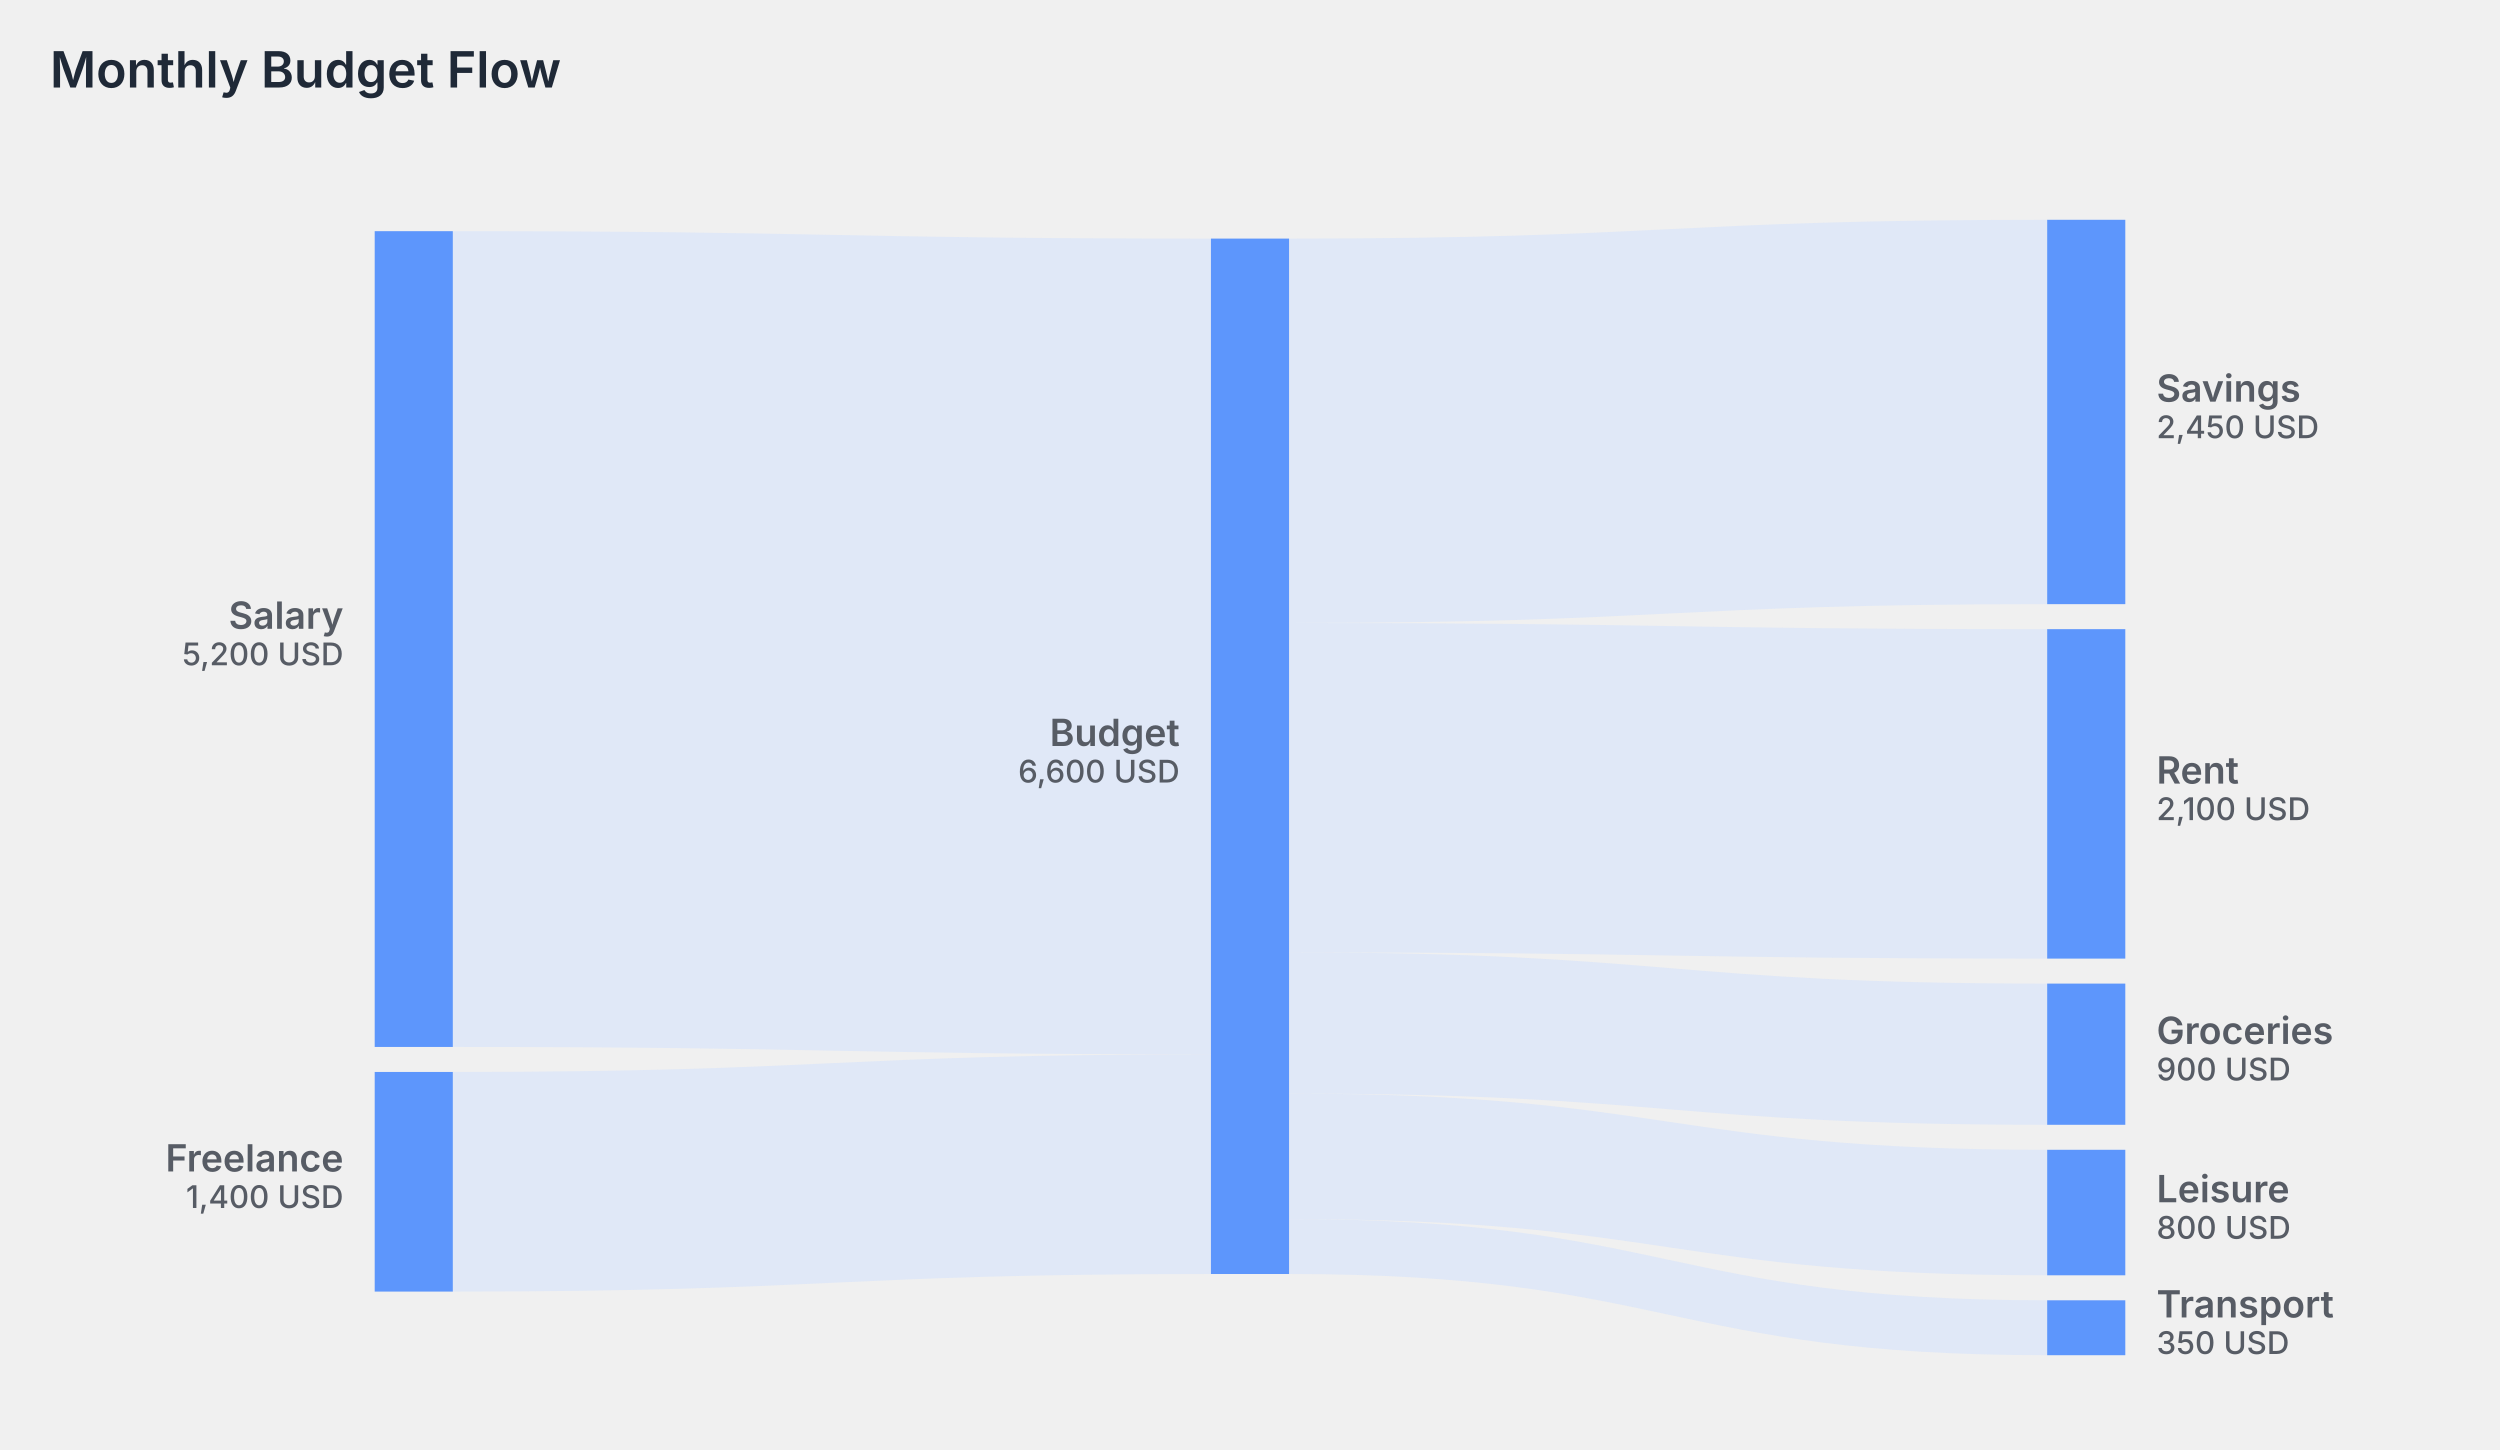
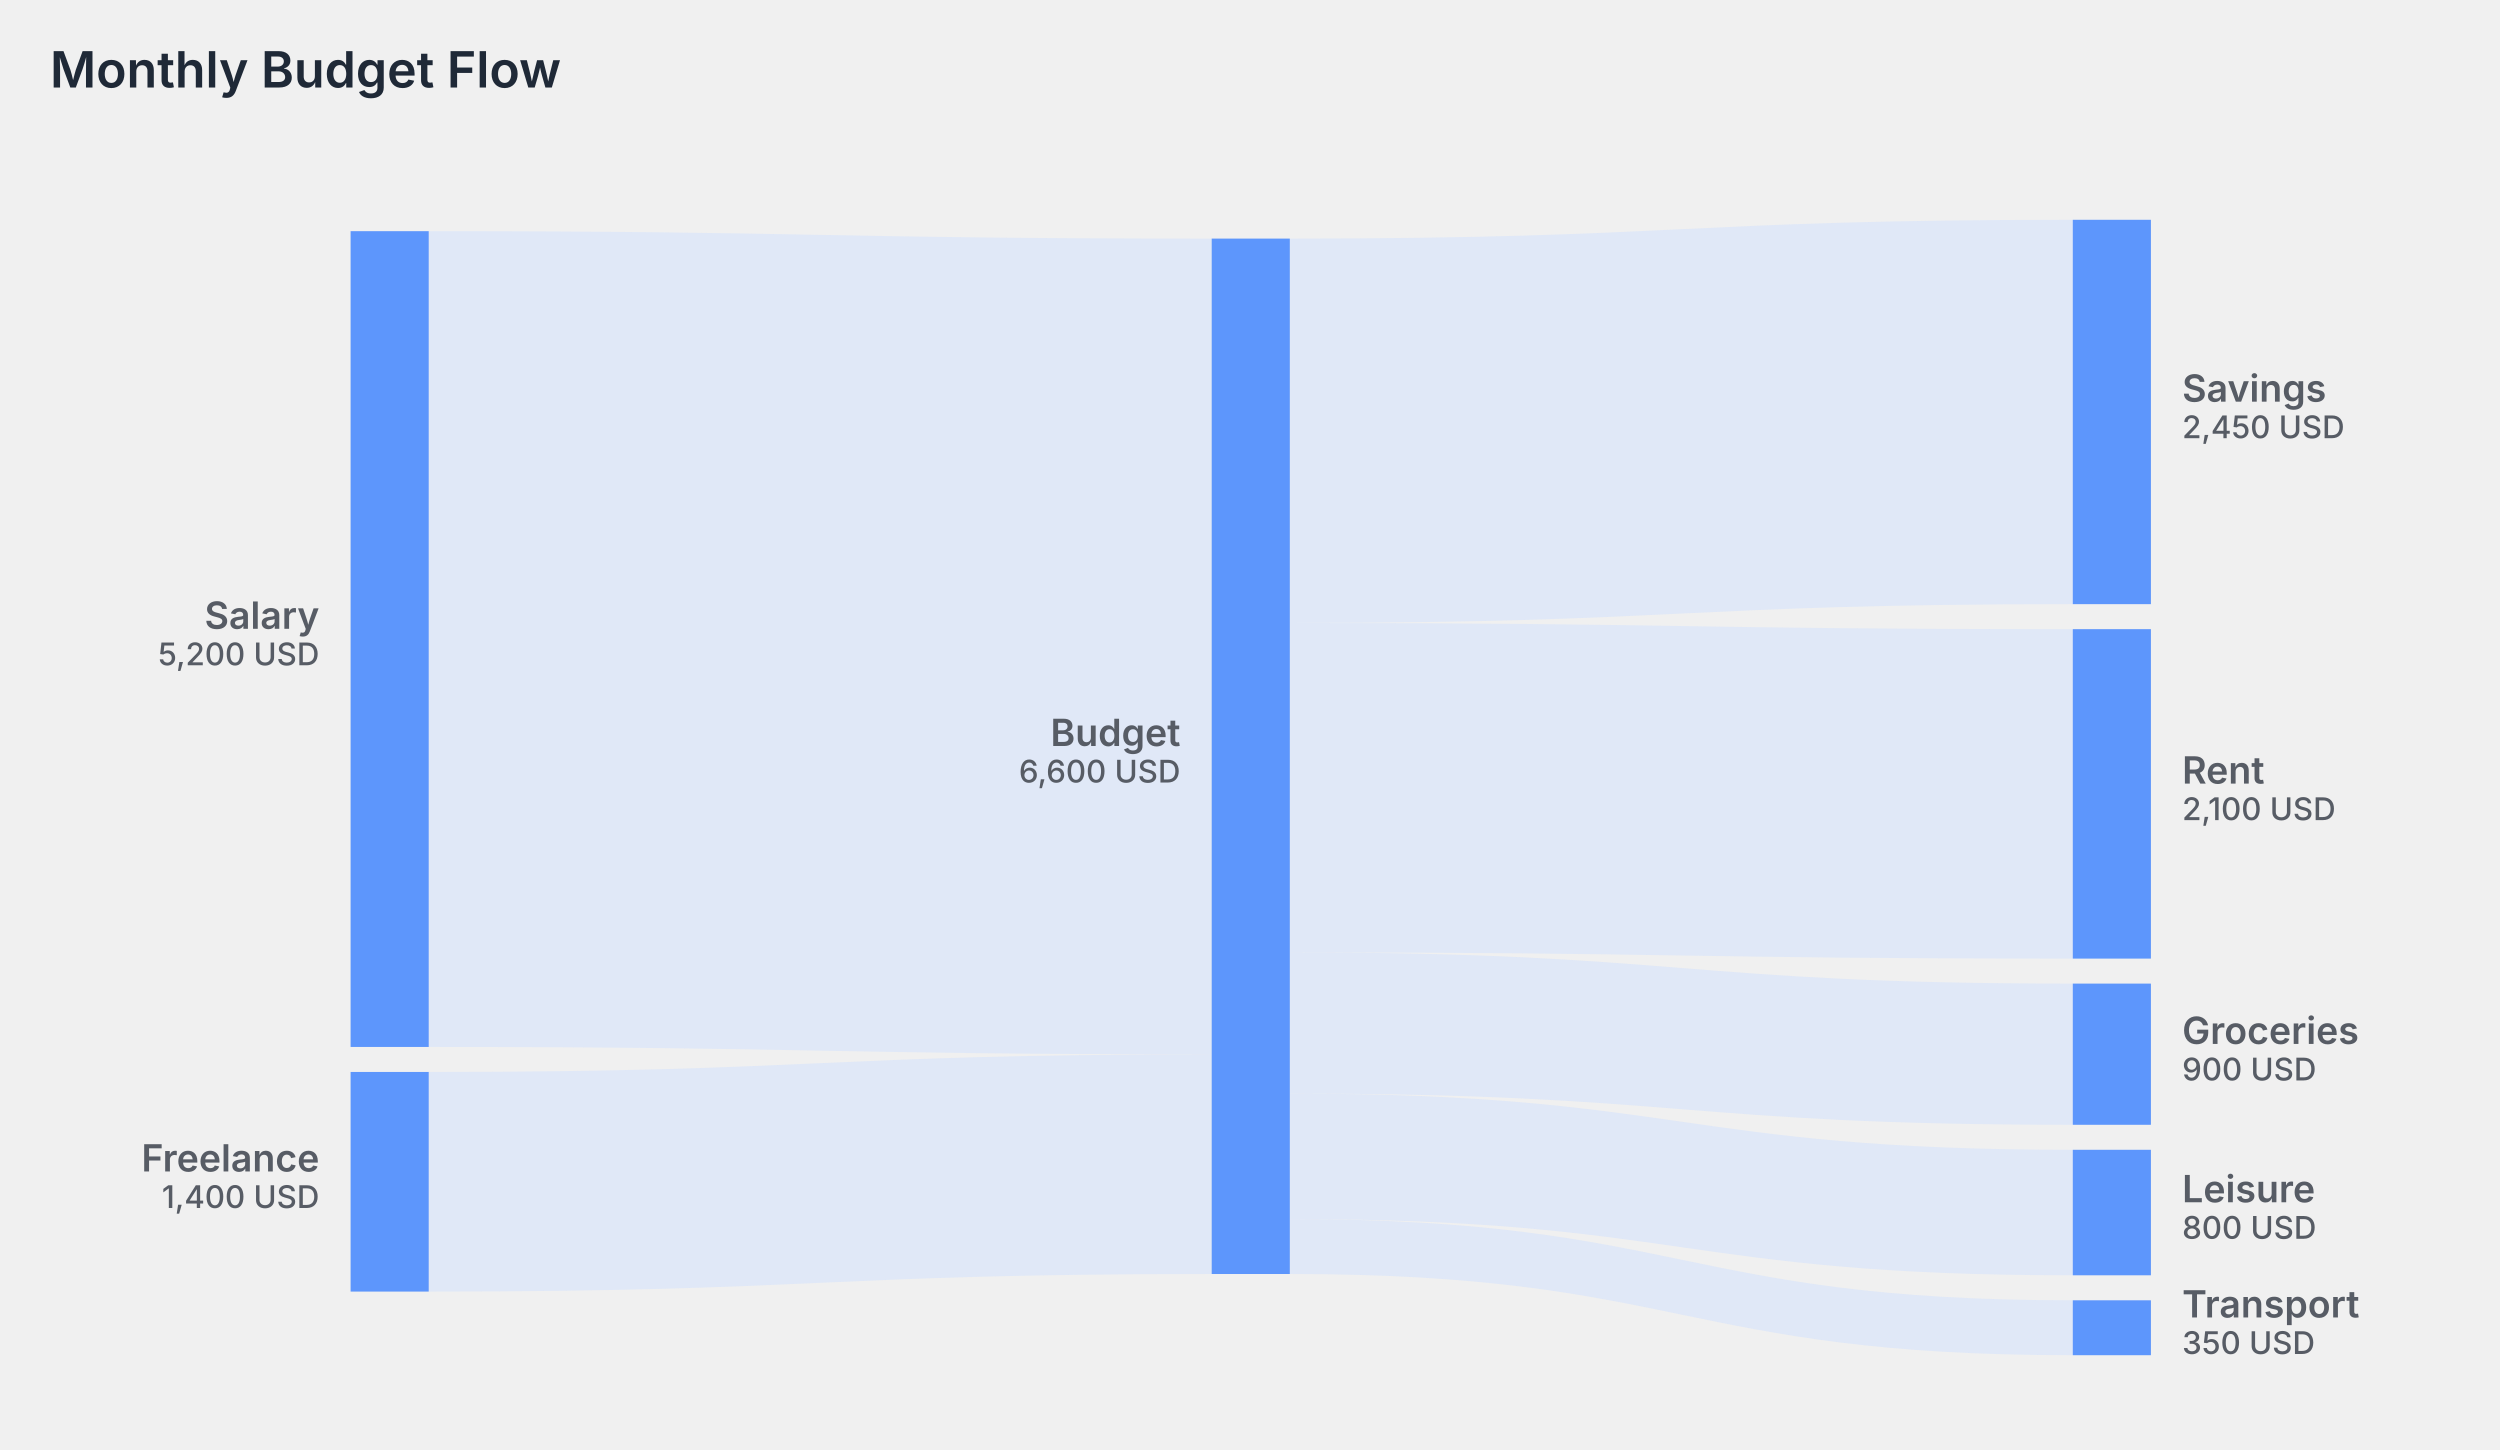
<svg xmlns="http://www.w3.org/2000/svg" style="font-family: Inter, Arial, &quot;Helvetica Neue&quot;, Helvetica, sans-serif;" height="464" width="800" viewBox="0 0 800 464" role="img">
  <g>
    <text x="16" y="28" font-size="16" font-weight="600" fill="#1f2937">Monthly Budget Flow</text>
  </g>
  <g transform="translate(16,56)">
    <g transform="translate(0,0)">
      <rect style="pointer-events: all;" width="768" height="392" opacity="0" />
-       <g transform="translate(103.904,14.33333)">
+       <g transform="translate(96.193,14.33333)">
        <g style="opacity: 1;">
-           <path d="     M 25, 3.641      C 146.298, 3.641       146.298, 6.017       267.596, 6.017      L 267.596, 267.067      C 146.298, 267.067       146.298, 264.692       25, 264.692     z   " style="cursor: default; fill: #d0e0fe; fill-opacity: 0.5;" />
-           <path d="     M 25, 3.641      C 146.298, 3.641       146.298, 6.017       267.596, 6.017      L 267.596, 267.067      C 146.298, 267.067       146.298, 264.692       25, 264.692     z   " style="cursor: default; fill: #d0e0fe; fill-opacity: 0.5; opacity: 0;" />
+           <path d="     M 25, 3.641      C 150.275, 3.641       150.275, 6.017       275.549, 6.017      L 275.549, 267.067      C 150.275, 267.067       150.275, 264.692       25, 264.692     z   " style="cursor: default; fill: #d0e0fe; fill-opacity: 0.5;" />
+           <path d="     M 25, 3.641      C 150.275, 3.641       150.275, 6.017       275.549, 6.017      L 275.549, 267.067      C 150.275, 267.067       150.275, 264.692       25, 264.692     z   " style="cursor: default; fill: #d0e0fe; fill-opacity: 0.5; opacity: 0;" />
        </g>
        <g style="opacity: 1;">
-           <path d="     M 25, 272.692      C 146.298, 272.692       146.298, 267.067       267.596, 267.067      L 267.596, 337.35      C 146.298, 337.35       146.298, 342.975       25, 342.975     z   " style="cursor: default; fill: #d0e0fe; fill-opacity: 0.5;" />
-           <path d="     M 25, 272.692      C 146.298, 272.692       146.298, 267.067       267.596, 267.067      L 267.596, 337.35      C 146.298, 337.35       146.298, 342.975       25, 342.975     z   " style="cursor: default; fill: #d0e0fe; fill-opacity: 0.5; opacity: 0;" />
+           <path d="     M 25, 272.692      C 150.275, 272.692       150.275, 267.067       275.549, 267.067      L 275.549, 337.35      C 150.275, 337.35       150.275, 342.975       25, 342.975     z   " style="cursor: default; fill: #d0e0fe; fill-opacity: 0.5;" />
+           <path d="     M 25, 272.692      C 150.275, 272.692       150.275, 267.067       275.549, 267.067      L 275.549, 337.35      C 150.275, 337.35       150.275, 342.975       25, 342.975     z   " style="cursor: default; fill: #d0e0fe; fill-opacity: 0.5; opacity: 0;" />
        </g>
        <g style="opacity: 1;">
-           <path d="     M 292.596, 129.012      C 413.894, 129.012       413.894, 130.995       535.192, 130.995      L 535.192, 236.419      C 413.894, 236.419       413.894, 234.436       292.596, 234.436     z   " style="cursor: default; fill: #d0e0fe; fill-opacity: 0.5;" />
-           <path d="     M 292.596, 129.012      C 413.894, 129.012       413.894, 130.995       535.192, 130.995      L 535.192, 236.419      C 413.894, 236.419       413.894, 234.436       292.596, 234.436     z   " style="cursor: default; fill: #d0e0fe; fill-opacity: 0.5; opacity: 0;" />
+           <path d="     M 300.549, 129.012      C 425.824, 129.012       425.824, 130.995       551.098, 130.995      L 551.098, 236.419      C 425.824, 236.419       425.824, 234.436       300.549, 234.436     z   " style="cursor: default; fill: #d0e0fe; fill-opacity: 0.5;" />
+           <path d="     M 300.549, 129.012      C 425.824, 129.012       425.824, 130.995       551.098, 130.995      L 551.098, 236.419      C 425.824, 236.419       425.824, 234.436       300.549, 234.436     z   " style="cursor: default; fill: #d0e0fe; fill-opacity: 0.5; opacity: 0;" />
        </g>
        <g style="opacity: 1;">
-           <path d="     M 292.596, 234.436      C 413.894, 234.436       413.894, 244.419       535.192, 244.419      L 535.192, 289.601      C 413.894, 289.601       413.894, 279.618       292.596, 279.618     z   " style="cursor: default; fill: #d0e0fe; fill-opacity: 0.5;" />
-           <path d="     M 292.596, 234.436      C 413.894, 234.436       413.894, 244.419       535.192, 244.419      L 535.192, 289.601      C 413.894, 289.601       413.894, 279.618       292.596, 279.618     z   " style="cursor: default; fill: #d0e0fe; fill-opacity: 0.5; opacity: 0;" />
+           <path d="     M 300.549, 234.436      C 425.824, 234.436       425.824, 244.419       551.098, 244.419      L 551.098, 289.601      C 425.824, 289.601       425.824, 279.618       300.549, 279.618     z   " style="cursor: default; fill: #d0e0fe; fill-opacity: 0.5;" />
+           <path d="     M 300.549, 234.436      C 425.824, 234.436       425.824, 244.419       551.098, 244.419      L 551.098, 289.601      C 425.824, 289.601       425.824, 279.618       300.549, 279.618     z   " style="cursor: default; fill: #d0e0fe; fill-opacity: 0.5; opacity: 0;" />
        </g>
        <g style="opacity: 1;">
-           <path d="     M 292.596, 319.779      C 413.894, 319.779       413.894, 345.763       535.192, 345.763      L 535.192, 363.333      C 413.894, 363.333       413.894, 337.35       292.596, 337.35     z   " style="cursor: default; fill: #d0e0fe; fill-opacity: 0.5;" />
-           <path d="     M 292.596, 319.779      C 413.894, 319.779       413.894, 345.763       535.192, 345.763      L 535.192, 363.333      C 413.894, 363.333       413.894, 337.35       292.596, 337.35     z   " style="cursor: default; fill: #d0e0fe; fill-opacity: 0.5; opacity: 0;" />
+           <path d="     M 300.549, 319.779      C 425.824, 319.779       425.824, 345.763       551.098, 345.763      L 551.098, 363.333      C 425.824, 363.333       425.824, 337.35       300.549, 337.35     z   " style="cursor: default; fill: #d0e0fe; fill-opacity: 0.5;" />
+           <path d="     M 300.549, 319.779      C 425.824, 319.779       425.824, 345.763       551.098, 345.763      L 551.098, 363.333      C 425.824, 363.333       425.824, 337.35       300.549, 337.35     z   " style="cursor: default; fill: #d0e0fe; fill-opacity: 0.5; opacity: 0;" />
        </g>
        <g style="opacity: 1;">
-           <path d="     M 292.596, 6.017      C 413.894, 6.017       413.894, 0       535.192, 0      L 535.192, 122.995      C 413.894, 122.995       413.894, 129.012       292.596, 129.012     z   " style="cursor: default; fill: #d0e0fe; fill-opacity: 0.5;" />
-           <path d="     M 292.596, 6.017      C 413.894, 6.017       413.894, 0       535.192, 0      L 535.192, 122.995      C 413.894, 122.995       413.894, 129.012       292.596, 129.012     z   " style="cursor: default; fill: #d0e0fe; fill-opacity: 0.5; opacity: 0;" />
+           <path d="     M 300.549, 6.017      C 425.824, 6.017       425.824, 0       551.098, 0      L 551.098, 122.995      C 425.824, 122.995       425.824, 129.012       300.549, 129.012     z   " style="cursor: default; fill: #d0e0fe; fill-opacity: 0.5;" />
+           <path d="     M 300.549, 6.017      C 425.824, 6.017       425.824, 0       551.098, 0      L 551.098, 122.995      C 425.824, 122.995       425.824, 129.012       300.549, 129.012     z   " style="cursor: default; fill: #d0e0fe; fill-opacity: 0.5; opacity: 0;" />
        </g>
        <g style="opacity: 1;">
-           <path d="     M 292.596, 279.618      C 413.894, 279.618       413.894, 297.601       535.192, 297.601      L 535.192, 337.763      C 413.894, 337.763       413.894, 319.779       292.596, 319.779     z   " style="cursor: default; fill: #d0e0fe; fill-opacity: 0.5;" />
-           <path d="     M 292.596, 279.618      C 413.894, 279.618       413.894, 297.601       535.192, 297.601      L 535.192, 337.763      C 413.894, 337.763       413.894, 319.779       292.596, 319.779     z   " style="cursor: default; fill: #d0e0fe; fill-opacity: 0.5; opacity: 0;" />
+           <path d="     M 300.549, 279.618      C 425.824, 279.618       425.824, 297.601       551.098, 297.601      L 551.098, 337.763      C 425.824, 337.763       425.824, 319.779       300.549, 319.779     z   " style="cursor: default; fill: #d0e0fe; fill-opacity: 0.5;" />
+           <path d="     M 300.549, 279.618      C 425.824, 279.618       425.824, 297.601       551.098, 297.601      L 551.098, 337.763      C 425.824, 337.763       425.824, 319.779       300.549, 319.779     z   " style="cursor: default; fill: #d0e0fe; fill-opacity: 0.5; opacity: 0;" />
        </g>
      </g>
-       <g transform="translate(103.904,14.33333)">
+       <g transform="translate(96.193,14.33333)">
        <g transform="translate(0,3.641231)" style="opacity: 1;">
          <rect width="31" height="267.051" x="-3" y="-3" style="opacity: 0; fill: none; stroke: #4D8CFD; stroke-width: 1.5px; stroke-opacity: 0.6;" />
          <rect width="25" height="261.051" style="cursor: default; fill: #4D8CFD; opacity: 0.9;" />
          <g transform="translate(-10,118.5033)" style="cursor: default;">
            <path style="stroke: #eaeaea; fill: #ffffff; opacity: 0.9;" />
            <text font-size="12" transform="translate(0,0)" text-anchor="end" style="dominant-baseline: hanging; fill: #575c65; text-decoration: none; font-weight: 600; user-select: none; font-family: Inter, Arial, &quot;Helvetica Neue&quot;, Helvetica, sans-serif;">Salary</text>
            <text font-size="10" transform="translate(0,13.144)" text-anchor="end" style="dominant-baseline: hanging; fill: #575c65; user-select: none; font-family: Inter, Arial, &quot;Helvetica Neue&quot;, Helvetica, sans-serif; font-weight: 500;">5,200 USD</text>
          </g>
          <text text-anchor="middle" visibility="hidden" style="font-family: FontAwesome; text-anchor: middle; font-size: 22px; fill: #ffffff; stroke: #4D8CFD; stroke-opacity: 0.6; user-select: none; pointer-events: none; dominant-baseline: central;" />
        </g>
        <g transform="translate(0,272.6917)" style="opacity: 1;">
          <rect width="31" height="76.283" x="-3" y="-3" style="opacity: 0; fill: none; stroke: #4D8CFD; stroke-width: 1.5px; stroke-opacity: 0.6;" />
          <rect width="25" height="70.283" style="cursor: default; fill: #4D8CFD; opacity: 0.9;" />
          <g transform="translate(-10,23.11941)" style="cursor: default;">
            <path style="stroke: #eaeaea; fill: #ffffff; opacity: 0.9;" />
            <text font-size="12" transform="translate(0,0)" text-anchor="end" style="dominant-baseline: hanging; fill: #575c65; text-decoration: none; font-weight: 600; user-select: none; font-family: Inter, Arial, &quot;Helvetica Neue&quot;, Helvetica, sans-serif;">Freelance</text>
            <text font-size="10" transform="translate(0,13.144)" text-anchor="end" style="dominant-baseline: hanging; fill: #575c65; user-select: none; font-family: Inter, Arial, &quot;Helvetica Neue&quot;, Helvetica, sans-serif; font-weight: 500;">1,400 USD</text>
          </g>
          <text text-anchor="middle" visibility="hidden" style="font-family: FontAwesome; text-anchor: middle; font-size: 22px; fill: #ffffff; stroke: #4D8CFD; stroke-opacity: 0.6; user-select: none; pointer-events: none; dominant-baseline: central;" />
        </g>
-         <g transform="translate(267.596,6.016582)" style="opacity: 1;">
+         <g transform="translate(275.549,6.016582)" style="opacity: 1;">
          <rect width="31" height="337.333" x="-3" y="-3" style="opacity: 0; fill: none; stroke: #4D8CFD; stroke-width: 1.5px; stroke-opacity: 0.6;" />
          <rect width="25" height="331.333" style="cursor: default; fill: #4D8CFD; opacity: 0.9;" />
          <g transform="translate(-10,153.6447)" style="cursor: default;">
            <path style="stroke: #eaeaea; fill: #ffffff; opacity: 0.9;" />
            <text font-size="12" transform="translate(0,0)" text-anchor="end" style="dominant-baseline: hanging; fill: #575c65; text-decoration: none; font-weight: 600; user-select: none; font-family: Inter, Arial, &quot;Helvetica Neue&quot;, Helvetica, sans-serif;">Budget</text>
            <text font-size="10" transform="translate(0,13.144)" text-anchor="end" style="dominant-baseline: hanging; fill: #575c65; user-select: none; font-family: Inter, Arial, &quot;Helvetica Neue&quot;, Helvetica, sans-serif; font-weight: 500;">6,600 USD</text>
          </g>
          <text text-anchor="middle" visibility="hidden" style="font-family: FontAwesome; text-anchor: middle; font-size: 22px; fill: #ffffff; stroke: #4D8CFD; stroke-opacity: 0.6; user-select: none; pointer-events: none; dominant-baseline: central;" />
        </g>
-         <g transform="translate(535.192,130.9949)" style="opacity: 1;">
+         <g transform="translate(551.098,130.9949)" style="opacity: 1;">
          <rect width="31" height="111.424" x="-3" y="-3" style="opacity: 0; fill: none; stroke: #4D8CFD; stroke-width: 1.5px; stroke-opacity: 0.6;" />
          <rect width="25" height="105.424" style="cursor: default; fill: #4D8CFD; opacity: 0.9;" />
          <g transform="translate(35,40.69012)" style="cursor: default;">
            <path style="stroke: #eaeaea; fill: #ffffff; opacity: 0.9;" />
            <text font-size="12" transform="translate(0,0)" text-anchor="start" style="dominant-baseline: hanging; fill: #575c65; text-decoration: none; font-weight: 600; user-select: none; font-family: Inter, Arial, &quot;Helvetica Neue&quot;, Helvetica, sans-serif;">Rent</text>
            <text font-size="10" transform="translate(0,13.144)" text-anchor="start" style="dominant-baseline: hanging; fill: #575c65; user-select: none; font-family: Inter, Arial, &quot;Helvetica Neue&quot;, Helvetica, sans-serif; font-weight: 500;">2,100 USD</text>
          </g>
          <text text-anchor="middle" visibility="hidden" style="font-family: FontAwesome; text-anchor: middle; font-size: 22px; fill: #ffffff; stroke: #4D8CFD; stroke-opacity: 0.6; user-select: none; pointer-events: none; dominant-baseline: central;" />
        </g>
-         <g transform="translate(535.192,244.4192)" style="opacity: 1;">
+         <g transform="translate(551.098,244.4192)" style="opacity: 1;">
          <rect width="31" height="51.182" x="-3" y="-3" style="opacity: 0; fill: none; stroke: #4D8CFD; stroke-width: 1.5px; stroke-opacity: 0.6;" />
          <rect width="25" height="45.182" style="cursor: default; fill: #4D8CFD; opacity: 0.9;" />
          <g transform="translate(35,10.56891)" style="cursor: default;">
            <path style="stroke: #eaeaea; fill: #ffffff; opacity: 0.9;" />
            <text font-size="12" transform="translate(0,0)" text-anchor="start" style="dominant-baseline: hanging; fill: #575c65; text-decoration: none; font-weight: 600; user-select: none; font-family: Inter, Arial, &quot;Helvetica Neue&quot;, Helvetica, sans-serif;">Groceries</text>
            <text font-size="10" transform="translate(0,13.144)" text-anchor="start" style="dominant-baseline: hanging; fill: #575c65; user-select: none; font-family: Inter, Arial, &quot;Helvetica Neue&quot;, Helvetica, sans-serif; font-weight: 500;">900 USD</text>
          </g>
          <text text-anchor="middle" visibility="hidden" style="font-family: FontAwesome; text-anchor: middle; font-size: 22px; fill: #ffffff; stroke: #4D8CFD; stroke-opacity: 0.6; user-select: none; pointer-events: none; dominant-baseline: central;" />
        </g>
-         <g transform="translate(535.192,345.7626)" style="opacity: 1;">
+         <g transform="translate(551.098,345.7626)" style="opacity: 1;">
          <rect width="31" height="23.571" x="-3" y="-3" style="opacity: 0; fill: none; stroke: #4D8CFD; stroke-width: 1.5px; stroke-opacity: 0.6;" />
          <rect width="25" height="17.571" style="cursor: default; fill: #4D8CFD; opacity: 0.9;" />
          <g transform="translate(35,-3.236646)" style="cursor: default;">
            <path style="stroke: #eaeaea; fill: #ffffff; opacity: 0.9;" />
            <text font-size="12" transform="translate(0,0)" text-anchor="start" style="dominant-baseline: hanging; fill: #575c65; text-decoration: none; font-weight: 600; user-select: none; font-family: Inter, Arial, &quot;Helvetica Neue&quot;, Helvetica, sans-serif;">Transport</text>
            <text font-size="10" transform="translate(0,13.144)" text-anchor="start" style="dominant-baseline: hanging; fill: #575c65; user-select: none; font-family: Inter, Arial, &quot;Helvetica Neue&quot;, Helvetica, sans-serif; font-weight: 500;">350 USD</text>
          </g>
          <text text-anchor="middle" visibility="hidden" style="font-family: FontAwesome; text-anchor: middle; font-size: 22px; fill: #ffffff; stroke: #4D8CFD; stroke-opacity: 0.6; user-select: none; pointer-events: none; dominant-baseline: central;" />
        </g>
-         <g transform="translate(535.192,0)" style="opacity: 1;">
+         <g transform="translate(551.098,0)" style="opacity: 1;">
          <rect width="31" height="128.995" x="-3" y="-3" style="opacity: 0; fill: none; stroke: #4D8CFD; stroke-width: 1.5px; stroke-opacity: 0.6;" />
          <rect width="25" height="122.995" style="cursor: default; fill: #4D8CFD; opacity: 0.9;" />
          <g transform="translate(35,49.47547)" style="cursor: default;">
            <path style="stroke: #eaeaea; fill: #ffffff; opacity: 0.9;" />
            <text font-size="12" transform="translate(0,0)" text-anchor="start" style="dominant-baseline: hanging; fill: #575c65; text-decoration: none; font-weight: 600; user-select: none; font-family: Inter, Arial, &quot;Helvetica Neue&quot;, Helvetica, sans-serif;">Savings</text>
            <text font-size="10" transform="translate(0,13.144)" text-anchor="start" style="dominant-baseline: hanging; fill: #575c65; user-select: none; font-family: Inter, Arial, &quot;Helvetica Neue&quot;, Helvetica, sans-serif; font-weight: 500;">2,450 USD</text>
          </g>
          <text text-anchor="middle" visibility="hidden" style="font-family: FontAwesome; text-anchor: middle; font-size: 22px; fill: #ffffff; stroke: #4D8CFD; stroke-opacity: 0.6; user-select: none; pointer-events: none; dominant-baseline: central;" />
        </g>
-         <g transform="translate(535.192,297.601)" style="opacity: 1;">
+         <g transform="translate(551.098,297.601)" style="opacity: 1;">
          <rect width="31" height="46.162" x="-3" y="-3" style="opacity: 0; fill: none; stroke: #4D8CFD; stroke-width: 1.5px; stroke-opacity: 0.6;" />
          <rect width="25" height="40.162" style="cursor: default; fill: #4D8CFD; opacity: 0.9;" />
          <g transform="translate(35,8.058808)" style="cursor: default;">
            <path style="stroke: #eaeaea; fill: #ffffff; opacity: 0.9;" />
            <text font-size="12" transform="translate(0,0)" text-anchor="start" style="dominant-baseline: hanging; fill: #575c65; text-decoration: none; font-weight: 600; user-select: none; font-family: Inter, Arial, &quot;Helvetica Neue&quot;, Helvetica, sans-serif;">Leisure</text>
            <text font-size="10" transform="translate(0,13.144)" text-anchor="start" style="dominant-baseline: hanging; fill: #575c65; user-select: none; font-family: Inter, Arial, &quot;Helvetica Neue&quot;, Helvetica, sans-serif; font-weight: 500;">800 USD</text>
          </g>
          <text text-anchor="middle" visibility="hidden" style="font-family: FontAwesome; text-anchor: middle; font-size: 22px; fill: #ffffff; stroke: #4D8CFD; stroke-opacity: 0.6; user-select: none; pointer-events: none; dominant-baseline: central;" />
        </g>
      </g>
    </g>
    <defs />
    <defs />
  </g>
</svg>
